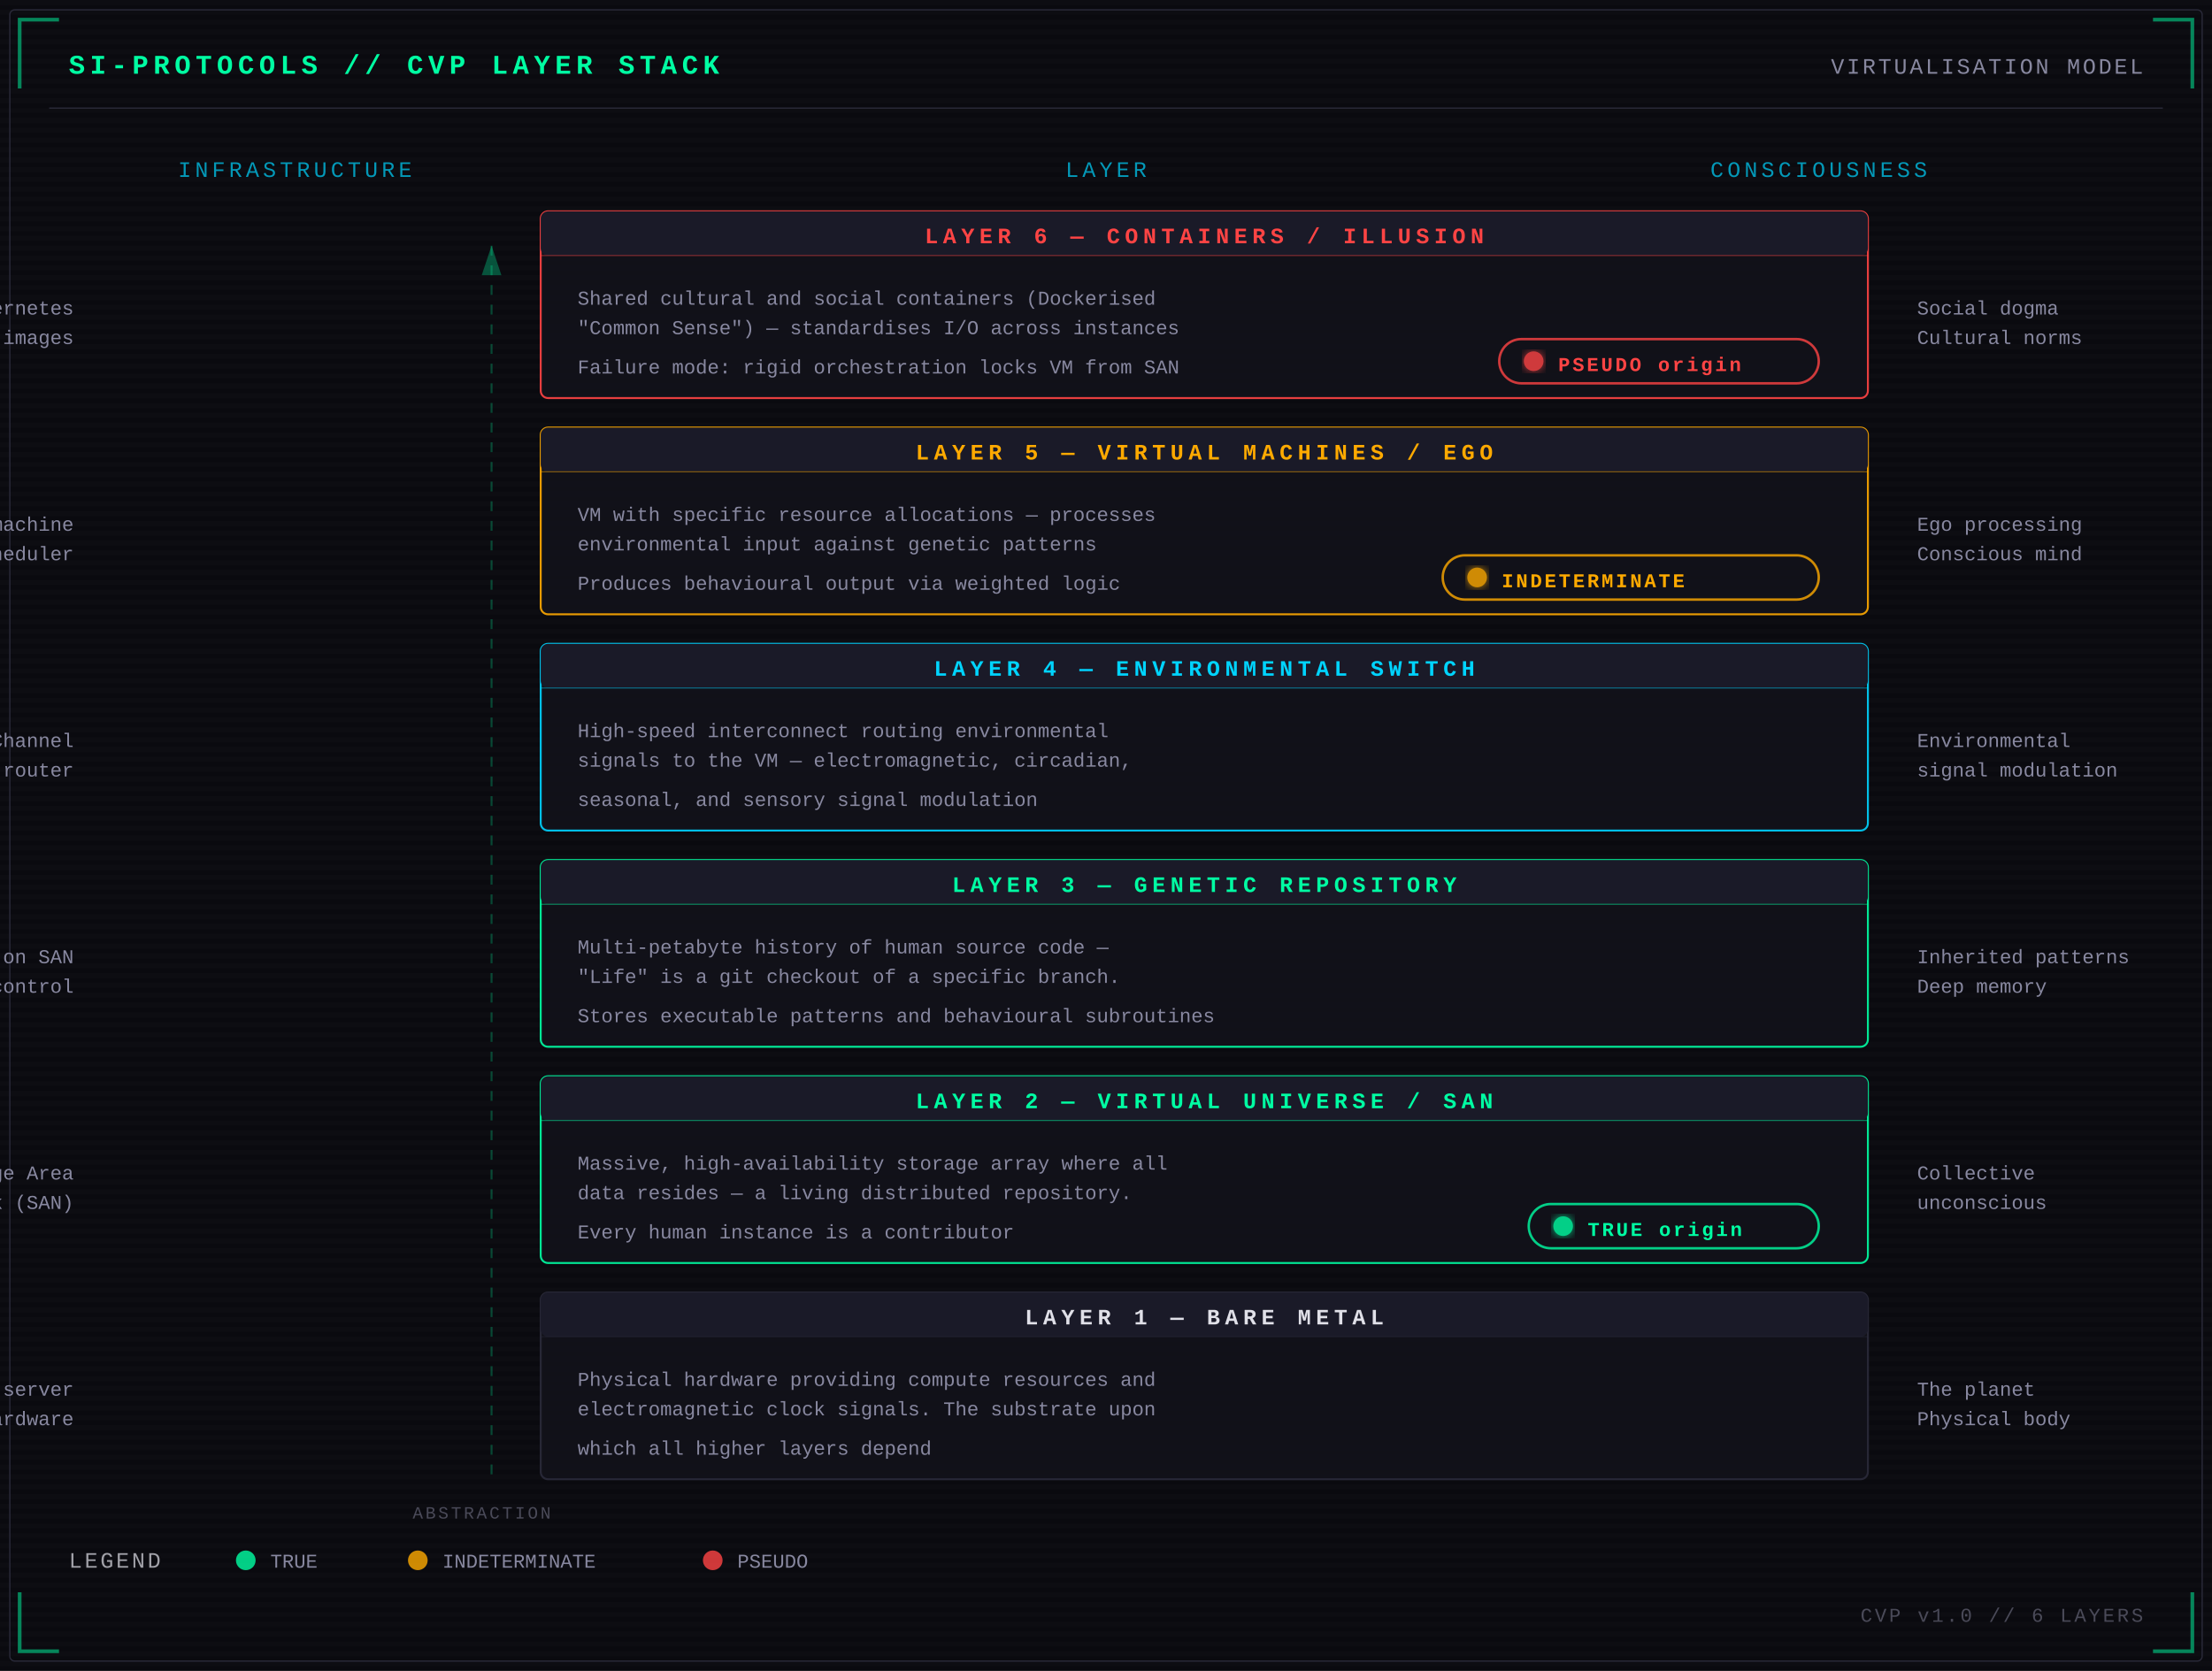
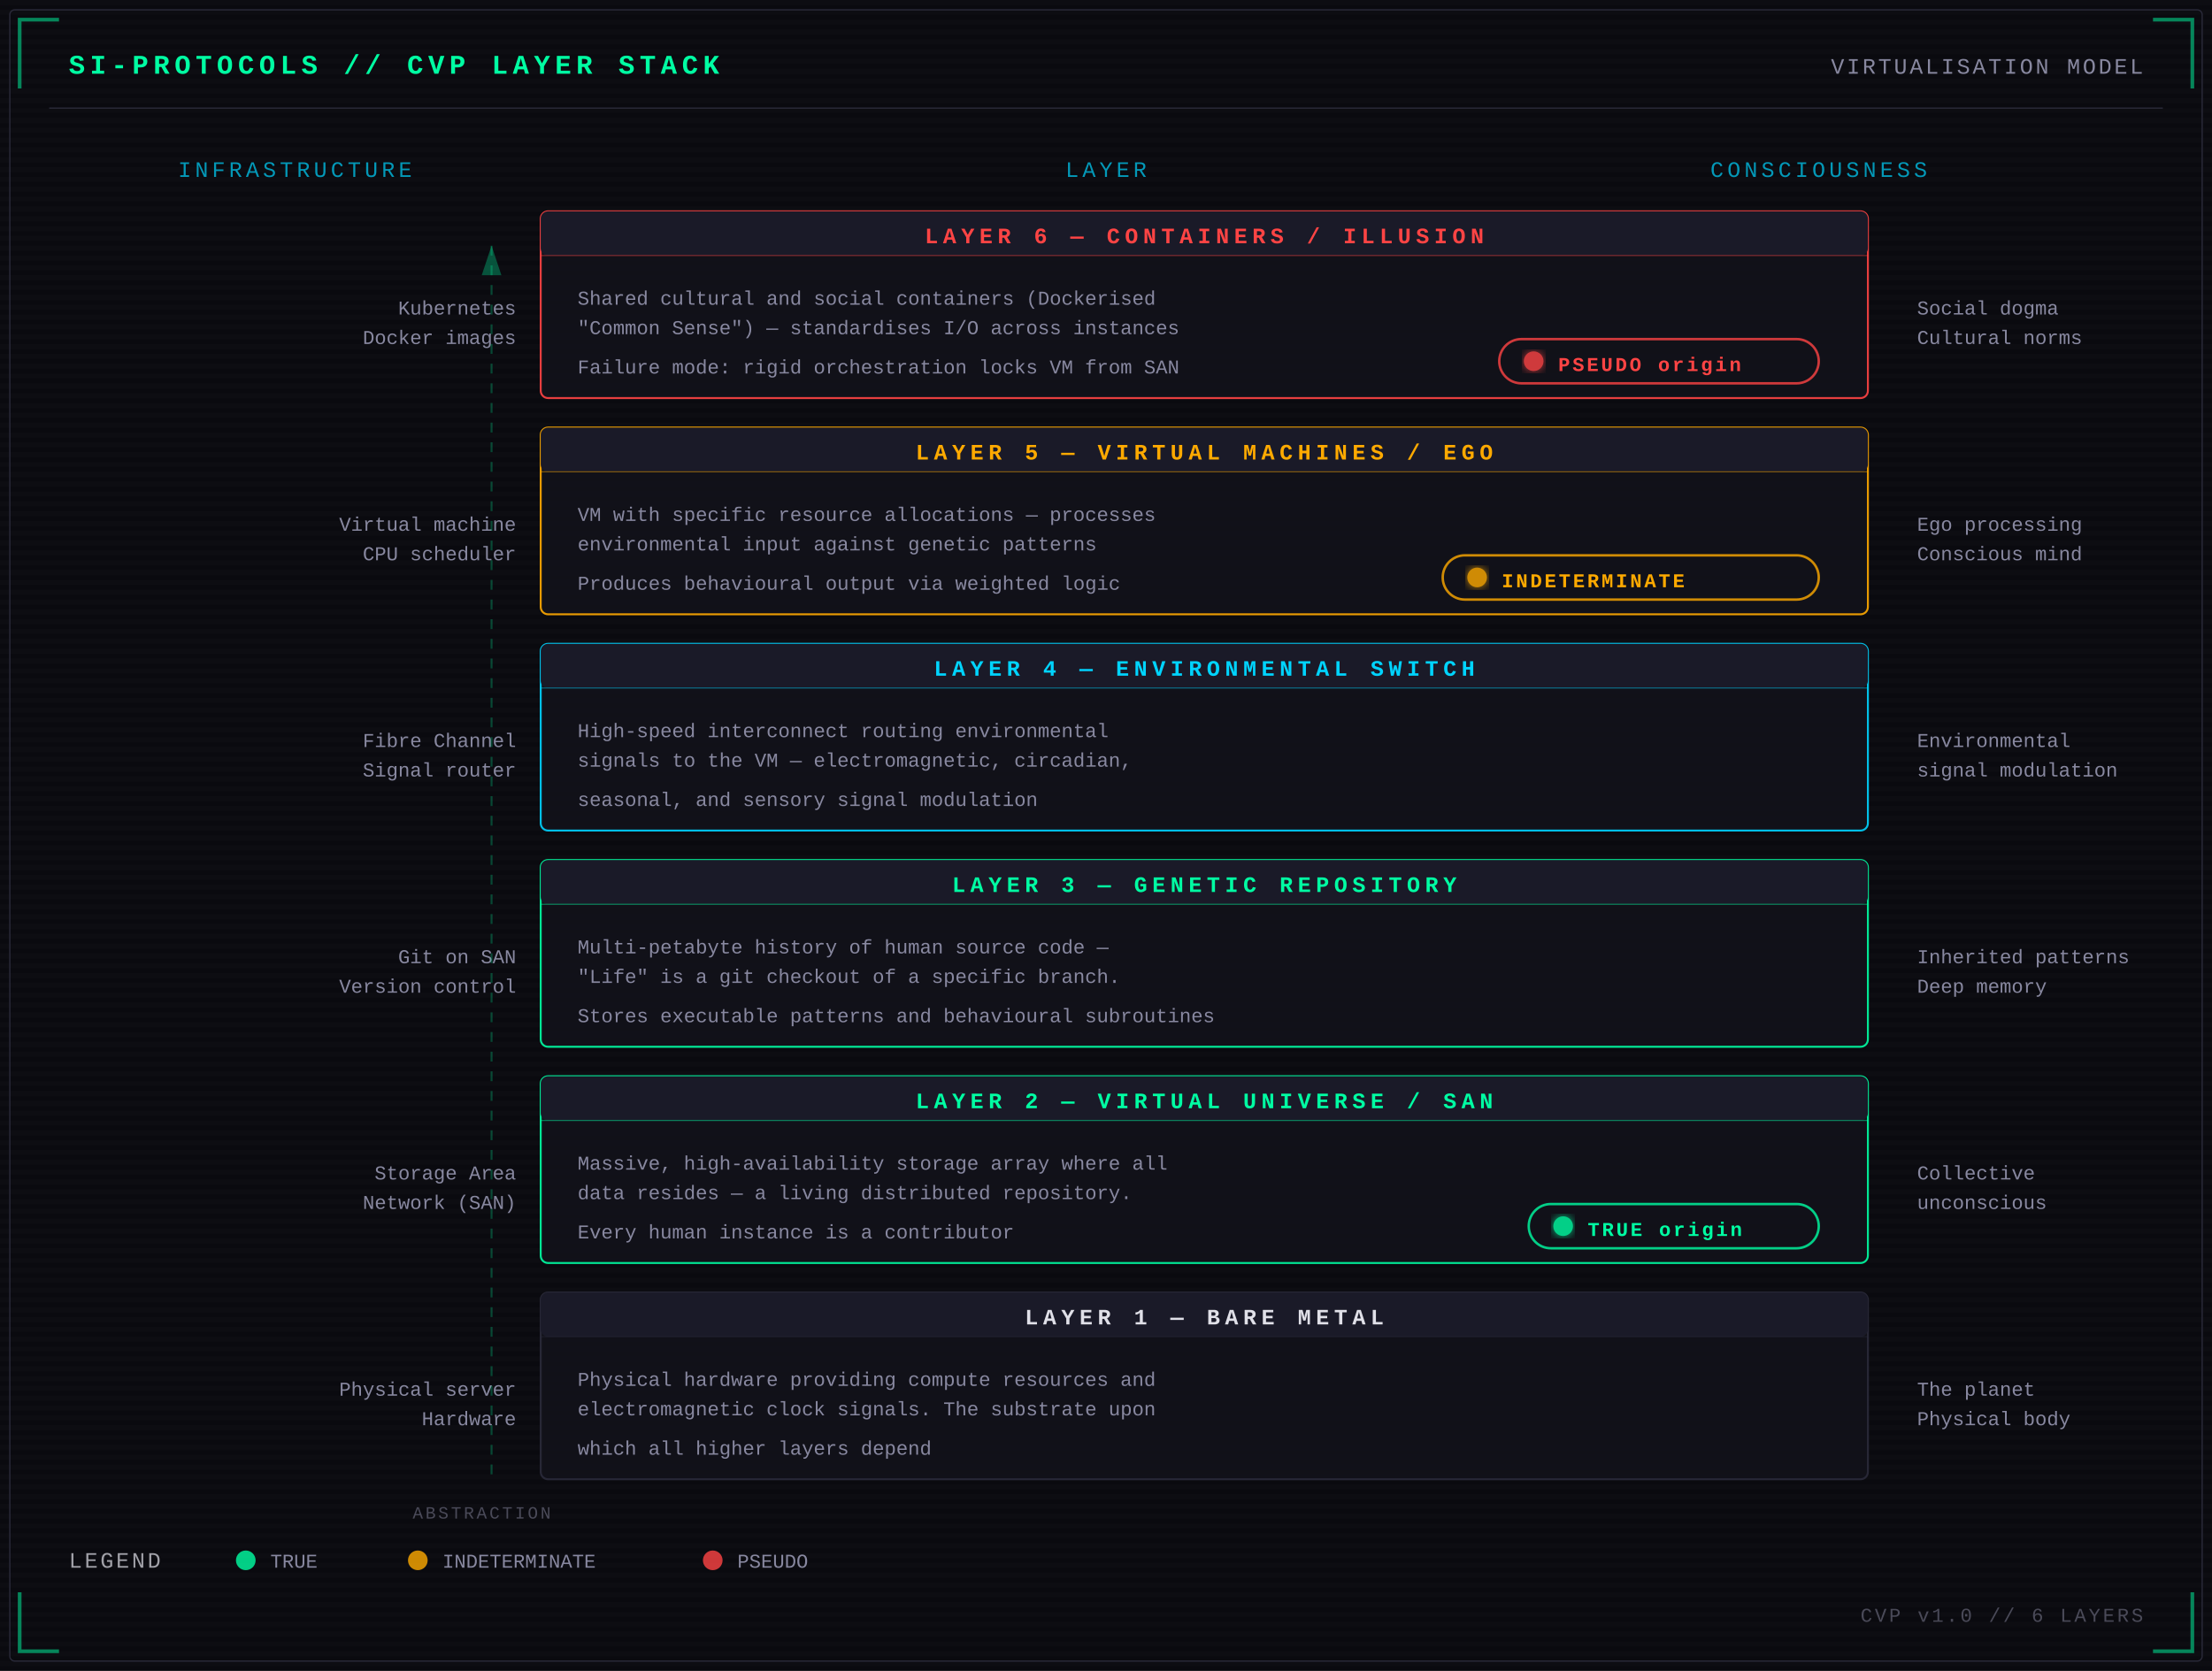
<svg xmlns="http://www.w3.org/2000/svg" viewBox="0 0 900 680" font-family="'Courier New','Lucida Console',monospace">
  <defs>
    <filter id="glow">
      <feGaussianBlur stdDeviation="3" result="b" />
      <feMerge>
        <feMergeNode in="b" />
        <feMergeNode in="SourceGraphic" />
      </feMerge>
    </filter>
    <filter id="glow-soft">
      <feGaussianBlur stdDeviation="2" result="b" />
      <feMerge>
        <feMergeNode in="b" />
        <feMergeNode in="SourceGraphic" />
      </feMerge>
    </filter>
    <pattern id="scan" width="4" height="4" patternUnits="userSpaceOnUse">
      <rect width="4" height="2" fill="#fff" opacity="0.015" />
    </pattern>
  </defs>
  <rect width="900" height="680" fill="#0a0a0f" />
  <rect width="900" height="680" fill="url(#scan)" />
  <path d="M 24 8 L 8 8 L 8 36" stroke="#00ffa3" stroke-width="1.5" fill="none" opacity="0.5" />
  <path d="M 876 8 L 892 8 L 892 36" stroke="#00ffa3" stroke-width="1.5" fill="none" opacity="0.5" />
  <path d="M 8 648 L 8 672 L 24 672" stroke="#00ffa3" stroke-width="1.5" fill="none" opacity="0.5" />
  <path d="M 892 648 L 892 672 L 876 672" stroke="#00ffa3" stroke-width="1.5" fill="none" opacity="0.5" />
  <rect x="4" y="4" width="892" height="672" rx="2" fill="none" stroke="#2a2a3a" stroke-width="0.5" />
  <line x1="20" y1="44" x2="880" y2="44" stroke="#2a2a3a" stroke-width="0.5" />
  <text x="28" y="30" fill="#00ffa3" font-size="11" font-weight="bold" letter-spacing="2">SI-PROTOCOLS // CVP LAYER STACK</text>
  <text x="872" y="30" fill="#8888a0" font-size="9" text-anchor="end" letter-spacing="1">VIRTUALISATION MODEL</text>
  <text x="120" y="72" fill="#00d4ff" font-size="9" text-anchor="middle" letter-spacing="1.5" opacity="0.7">INFRASTRUCTURE</text>
  <text x="450" y="72" fill="#00d4ff" font-size="9" text-anchor="middle" letter-spacing="1.5" opacity="0.7">LAYER</text>
  <text x="740" y="72" fill="#00d4ff" font-size="9" text-anchor="middle" letter-spacing="1.5" opacity="0.7">CONSCIOUSNESS</text>
  <g transform="translate(40,86)">
    <rect x="180" y="0" width="540" height="76" rx="3" fill="#12121a" stroke="#ff4444" stroke-width="0.8" opacity="0.9" />
    <rect x="180" y="0" width="540" height="18" rx="3" fill="#1a1a28" />
    <line x1="180" y1="18" x2="720" y2="18" stroke="#ff4444" stroke-width="0.4" opacity="0.5" />
    <text x="450" y="13" fill="#ff4444" font-size="9" text-anchor="middle" letter-spacing="2" font-weight="bold">LAYER 6 — CONTAINERS / ILLUSION</text>
    <text x="195" y="38" fill="#8888a0" font-size="8">Shared cultural and social containers (Dockerised</text>
    <text x="195" y="50" fill="#8888a0" font-size="8">"Common Sense") — standardises I/O across instances</text>
    <text x="195" y="66" fill="#8888a0" font-size="8">Failure mode: rigid orchestration locks VM from SAN</text>
-     <text x="-10" y="42" fill="#8888a0" font-size="8" text-anchor="end">Kubernetes</text>
-     <text x="-10" y="54" fill="#8888a0" font-size="8" text-anchor="end">Docker images</text>
+     <text x="170" y="42" fill="#8888a0" font-size="8" text-anchor="end">Kubernetes</text>
+     <text x="170" y="54" fill="#8888a0" font-size="8" text-anchor="end">Docker images</text>
    <text x="740" y="42" fill="#8888a0" font-size="8">Social dogma</text>
    <text x="740" y="54" fill="#8888a0" font-size="8">Cultural norms</text>
    <rect x="570" y="52" width="130" height="18" rx="9" fill="none" stroke="#ff4444" stroke-width="1" opacity="0.8" />
    <circle cx="584" cy="61" r="4" fill="#ff4444" opacity="0.8" filter="url(#glow-soft)" />
    <text x="594" y="65" fill="#ff4444" font-size="8" letter-spacing="1" font-weight="bold">PSEUDO origin</text>
  </g>
  <g transform="translate(40,174)">
    <rect x="180" y="0" width="540" height="76" rx="3" fill="#12121a" stroke="#ffaa00" stroke-width="0.8" opacity="0.9" />
    <rect x="180" y="0" width="540" height="18" rx="3" fill="#1a1a28" />
    <line x1="180" y1="18" x2="720" y2="18" stroke="#ffaa00" stroke-width="0.4" opacity="0.5" />
    <text x="450" y="13" fill="#ffaa00" font-size="9" text-anchor="middle" letter-spacing="2" font-weight="bold">LAYER 5 — VIRTUAL MACHINES / EGO</text>
    <text x="195" y="38" fill="#8888a0" font-size="8">VM with specific resource allocations — processes</text>
    <text x="195" y="50" fill="#8888a0" font-size="8">environmental input against genetic patterns</text>
    <text x="195" y="66" fill="#8888a0" font-size="8">Produces behavioural output via weighted logic</text>
-     <text x="-10" y="42" fill="#8888a0" font-size="8" text-anchor="end">Virtual machine</text>
-     <text x="-10" y="54" fill="#8888a0" font-size="8" text-anchor="end">CPU scheduler</text>
+     <text x="170" y="42" fill="#8888a0" font-size="8" text-anchor="end">Virtual machine</text>
+     <text x="170" y="54" fill="#8888a0" font-size="8" text-anchor="end">CPU scheduler</text>
    <text x="740" y="42" fill="#8888a0" font-size="8">Ego processing</text>
    <text x="740" y="54" fill="#8888a0" font-size="8">Conscious mind</text>
    <rect x="547" y="52" width="153" height="18" rx="9" fill="none" stroke="#ffaa00" stroke-width="1" opacity="0.8" />
    <circle cx="561" cy="61" r="4" fill="#ffaa00" opacity="0.8" filter="url(#glow-soft)" />
    <text x="571" y="65" fill="#ffaa00" font-size="8" letter-spacing="1" font-weight="bold">INDETERMINATE</text>
  </g>
  <g transform="translate(40,262)">
    <rect x="180" y="0" width="540" height="76" rx="3" fill="#12121a" stroke="#00d4ff" stroke-width="0.8" opacity="0.9" />
    <rect x="180" y="0" width="540" height="18" rx="3" fill="#1a1a28" />
    <line x1="180" y1="18" x2="720" y2="18" stroke="#00d4ff" stroke-width="0.4" opacity="0.5" />
    <text x="450" y="13" fill="#00d4ff" font-size="9" text-anchor="middle" letter-spacing="2" font-weight="bold">LAYER 4 — ENVIRONMENTAL SWITCH</text>
    <text x="195" y="38" fill="#8888a0" font-size="8">High-speed interconnect routing environmental</text>
    <text x="195" y="50" fill="#8888a0" font-size="8">signals to the VM — electromagnetic, circadian,</text>
    <text x="195" y="66" fill="#8888a0" font-size="8">seasonal, and sensory signal modulation</text>
-     <text x="-10" y="42" fill="#8888a0" font-size="8" text-anchor="end">Fibre Channel</text>
-     <text x="-10" y="54" fill="#8888a0" font-size="8" text-anchor="end">Signal router</text>
+     <text x="170" y="42" fill="#8888a0" font-size="8" text-anchor="end">Fibre Channel</text>
+     <text x="170" y="54" fill="#8888a0" font-size="8" text-anchor="end">Signal router</text>
    <text x="740" y="42" fill="#8888a0" font-size="8">Environmental</text>
    <text x="740" y="54" fill="#8888a0" font-size="8">signal modulation</text>
  </g>
  <g transform="translate(40,350)">
    <rect x="180" y="0" width="540" height="76" rx="3" fill="#12121a" stroke="#00ffa3" stroke-width="0.8" opacity="0.9" />
    <rect x="180" y="0" width="540" height="18" rx="3" fill="#1a1a28" />
    <line x1="180" y1="18" x2="720" y2="18" stroke="#00ffa3" stroke-width="0.4" opacity="0.5" />
    <text x="450" y="13" fill="#00ffa3" font-size="9" text-anchor="middle" letter-spacing="2" font-weight="bold">LAYER 3 — GENETIC REPOSITORY</text>
    <text x="195" y="38" fill="#8888a0" font-size="8">Multi-petabyte history of human source code —</text>
    <text x="195" y="50" fill="#8888a0" font-size="8">"Life" is a git checkout of a specific branch.</text>
    <text x="195" y="66" fill="#8888a0" font-size="8">Stores executable patterns and behavioural subroutines</text>
-     <text x="-10" y="42" fill="#8888a0" font-size="8" text-anchor="end">Git on SAN</text>
-     <text x="-10" y="54" fill="#8888a0" font-size="8" text-anchor="end">Version control</text>
+     <text x="170" y="42" fill="#8888a0" font-size="8" text-anchor="end">Git on SAN</text>
+     <text x="170" y="54" fill="#8888a0" font-size="8" text-anchor="end">Version control</text>
    <text x="740" y="42" fill="#8888a0" font-size="8">Inherited patterns</text>
    <text x="740" y="54" fill="#8888a0" font-size="8">Deep memory</text>
  </g>
  <g transform="translate(40,438)">
    <rect x="180" y="0" width="540" height="76" rx="3" fill="#12121a" stroke="#00ffa3" stroke-width="0.8" opacity="0.9" />
    <rect x="180" y="0" width="540" height="18" rx="3" fill="#1a1a28" />
    <line x1="180" y1="18" x2="720" y2="18" stroke="#00ffa3" stroke-width="0.4" opacity="0.5" />
    <text x="450" y="13" fill="#00ffa3" font-size="9" text-anchor="middle" letter-spacing="2" font-weight="bold">LAYER 2 — VIRTUAL UNIVERSE / SAN</text>
    <text x="195" y="38" fill="#8888a0" font-size="8">Massive, high-availability storage array where all</text>
    <text x="195" y="50" fill="#8888a0" font-size="8">data resides — a living distributed repository.</text>
    <text x="195" y="66" fill="#8888a0" font-size="8">Every human instance is a contributor</text>
-     <text x="-10" y="42" fill="#8888a0" font-size="8" text-anchor="end">Storage Area</text>
-     <text x="-10" y="54" fill="#8888a0" font-size="8" text-anchor="end">Network (SAN)</text>
+     <text x="170" y="42" fill="#8888a0" font-size="8" text-anchor="end">Storage Area</text>
+     <text x="170" y="54" fill="#8888a0" font-size="8" text-anchor="end">Network (SAN)</text>
    <text x="740" y="42" fill="#8888a0" font-size="8">Collective</text>
    <text x="740" y="54" fill="#8888a0" font-size="8">unconscious</text>
    <rect x="582" y="52" width="118" height="18" rx="9" fill="none" stroke="#00ffa3" stroke-width="1" opacity="0.8" />
    <circle cx="596" cy="61" r="4" fill="#00ffa3" opacity="0.8" filter="url(#glow-soft)" />
    <text x="606" y="65" fill="#00ffa3" font-size="8" letter-spacing="1" font-weight="bold">TRUE origin</text>
  </g>
  <g transform="translate(40,526)">
    <rect x="180" y="0" width="540" height="76" rx="3" fill="#12121a" stroke="#2a2a3a" stroke-width="0.8" opacity="0.9" />
    <rect x="180" y="0" width="540" height="18" rx="3" fill="#1a1a28" />
    <line x1="180" y1="18" x2="720" y2="18" stroke="#2a2a3a" stroke-width="0.4" opacity="0.5" />
    <text x="450" y="13" fill="#e0e0e8" font-size="9" text-anchor="middle" letter-spacing="2" font-weight="bold">LAYER 1 — BARE METAL</text>
    <text x="195" y="38" fill="#8888a0" font-size="8">Physical hardware providing compute resources and</text>
    <text x="195" y="50" fill="#8888a0" font-size="8">electromagnetic clock signals. The substrate upon</text>
    <text x="195" y="66" fill="#8888a0" font-size="8">which all higher layers depend</text>
-     <text x="-10" y="42" fill="#8888a0" font-size="8" text-anchor="end">Physical server</text>
-     <text x="-10" y="54" fill="#8888a0" font-size="8" text-anchor="end">Hardware</text>
+     <text x="170" y="42" fill="#8888a0" font-size="8" text-anchor="end">Physical server</text>
+     <text x="170" y="54" fill="#8888a0" font-size="8" text-anchor="end">Hardware</text>
    <text x="740" y="42" fill="#8888a0" font-size="8">The planet</text>
    <text x="740" y="54" fill="#8888a0" font-size="8">Physical body</text>
  </g>
  <line x1="200" y1="600" x2="200" y2="100" stroke="#00ffa3" stroke-width="0.8" opacity="0.25" stroke-dasharray="4,4" />
  <polygon points="200,100 196,112 204,112" fill="#00ffa3" opacity="0.3" />
  <text x="196" y="618" fill="#8888a0" font-size="7" text-anchor="middle" letter-spacing="1" opacity="0.5">ABSTRACTION</text>
  <text x="28" y="638" fill="#e0e0e8" font-size="9" letter-spacing="1" opacity="0.7">LEGEND</text>
  <circle cx="100" cy="635" r="4" fill="#00ffa3" opacity="0.8" />
  <text x="110" y="638" fill="#8888a0" font-size="8">TRUE</text>
  <circle cx="170" cy="635" r="4" fill="#ffaa00" opacity="0.8" />
  <text x="180" y="638" fill="#8888a0" font-size="8">INDETERMINATE</text>
  <circle cx="290" cy="635" r="4" fill="#ff4444" opacity="0.8" />
  <text x="300" y="638" fill="#8888a0" font-size="8">PSEUDO</text>
  <text x="872" y="660" fill="#8888a0" font-size="8" text-anchor="end" letter-spacing="1" opacity="0.5">CVP v1.0 // 6 LAYERS</text>
</svg>
